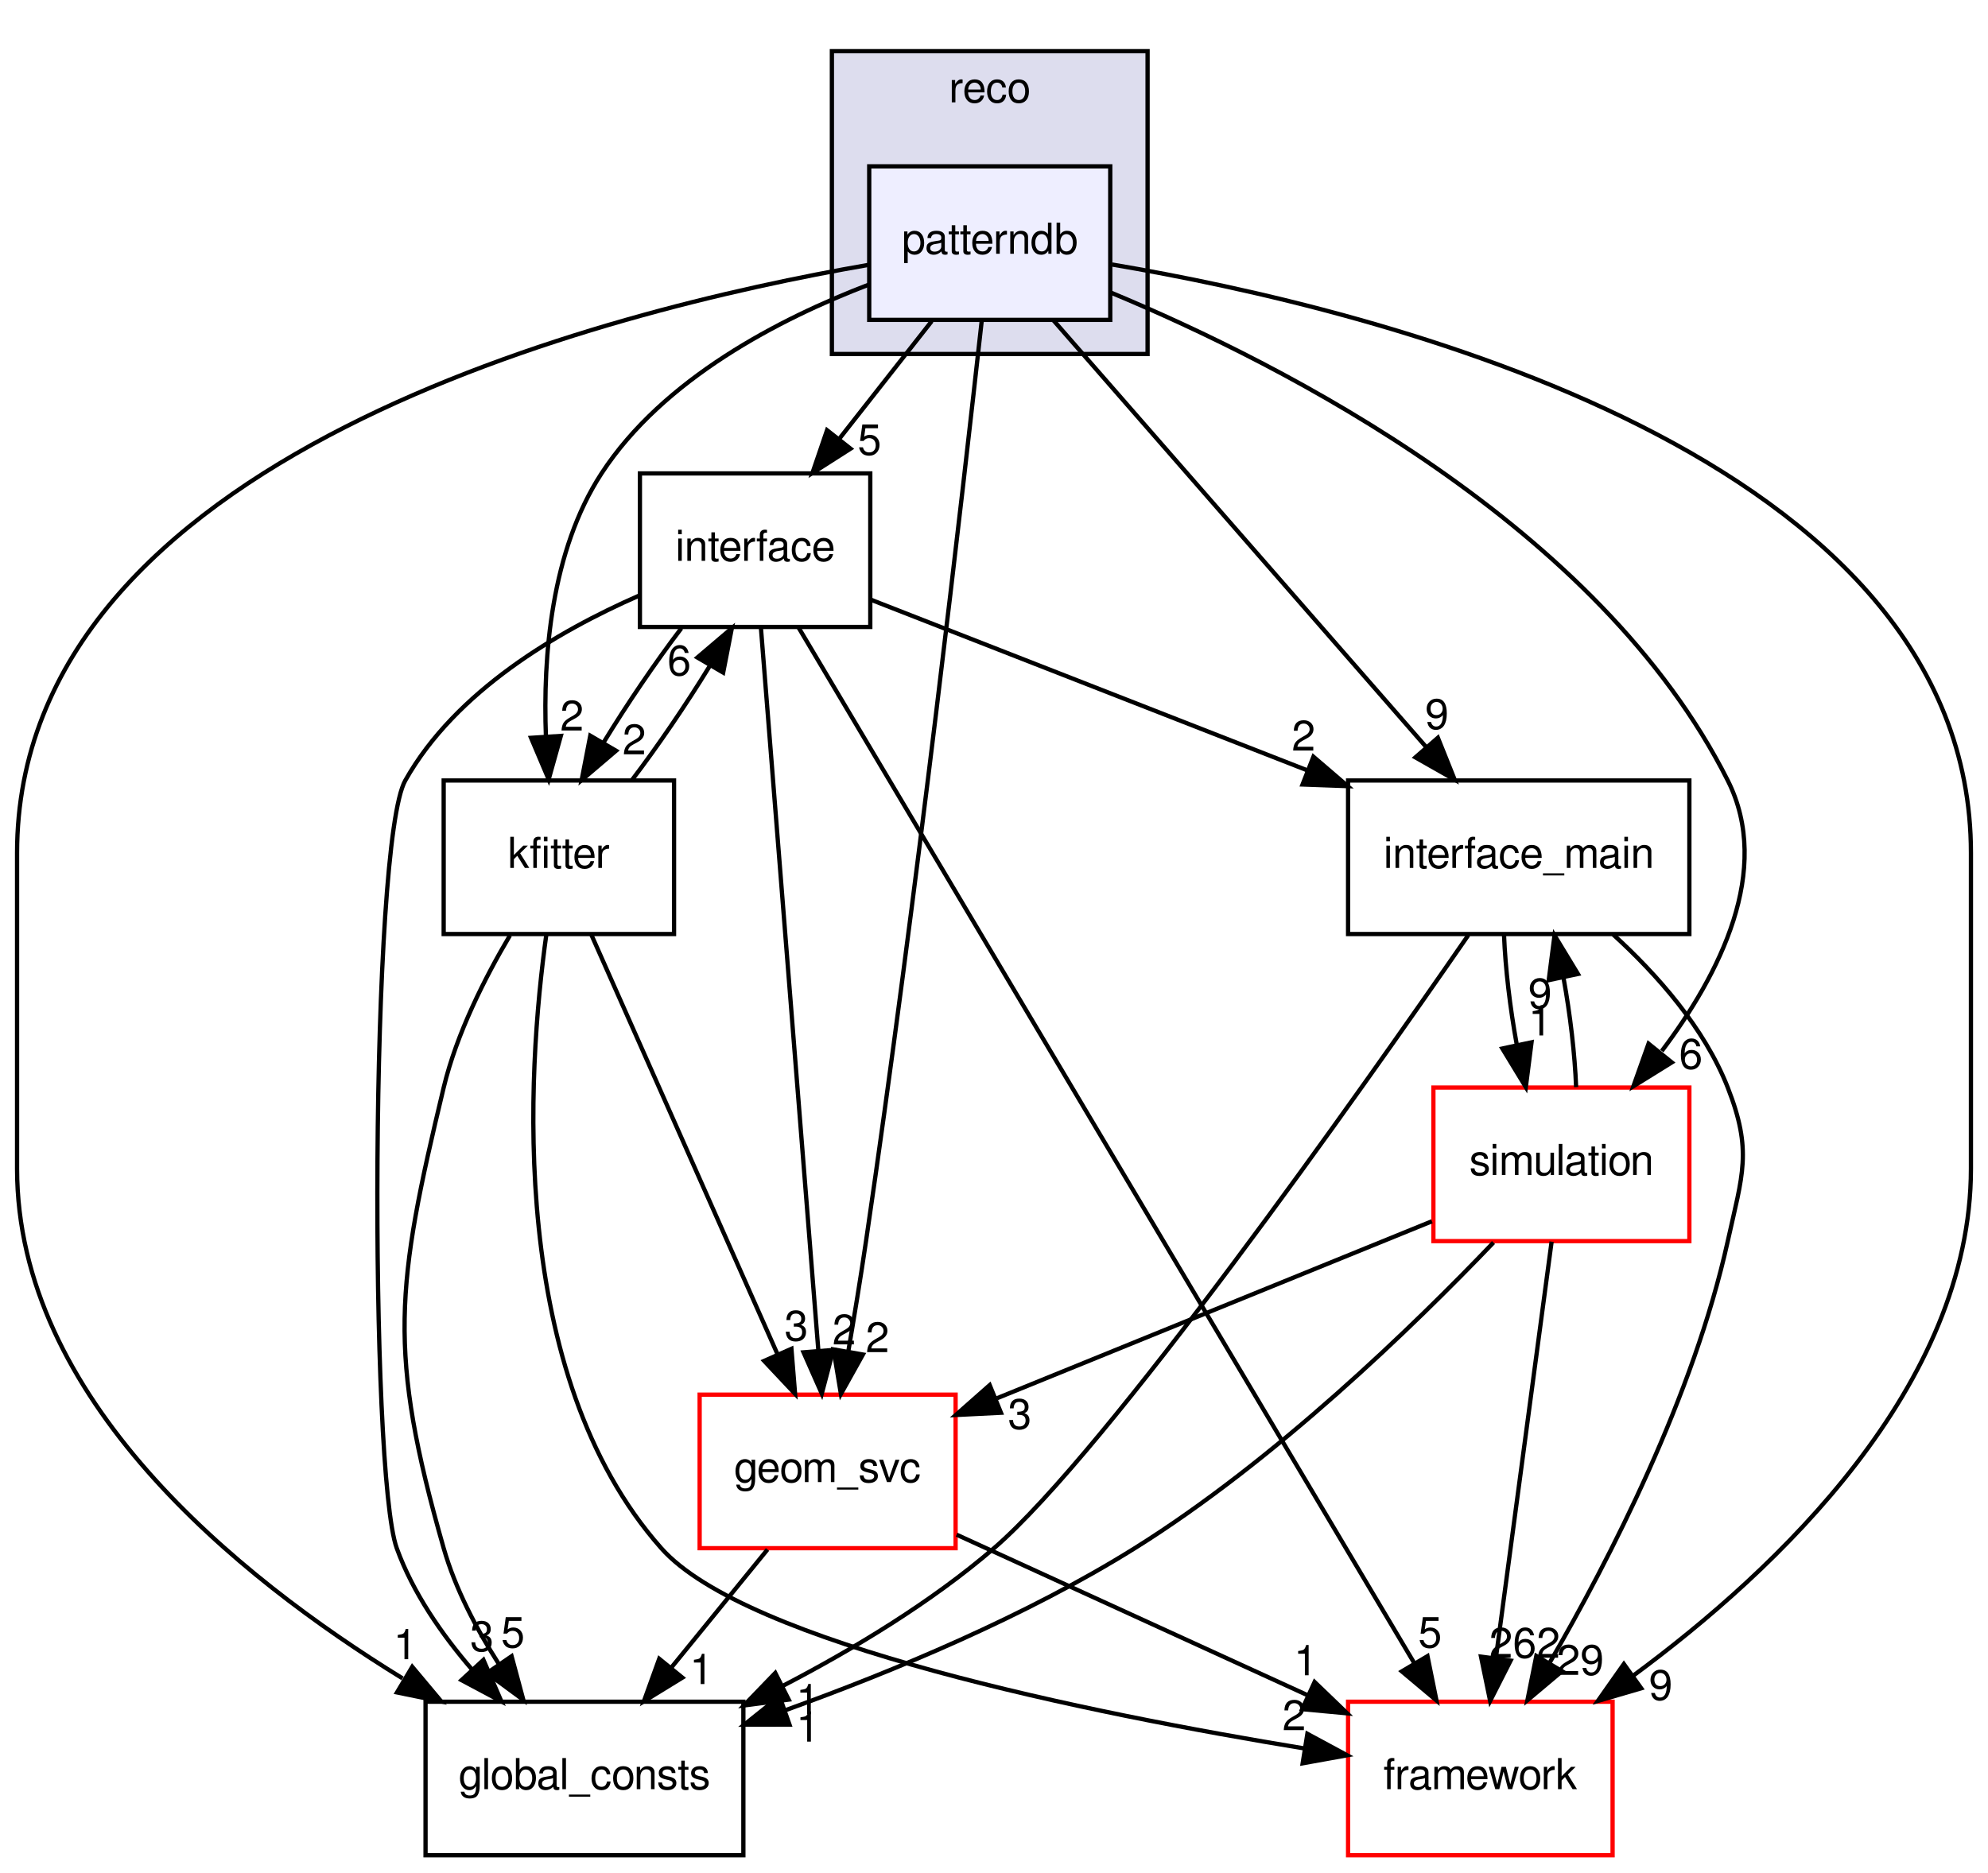
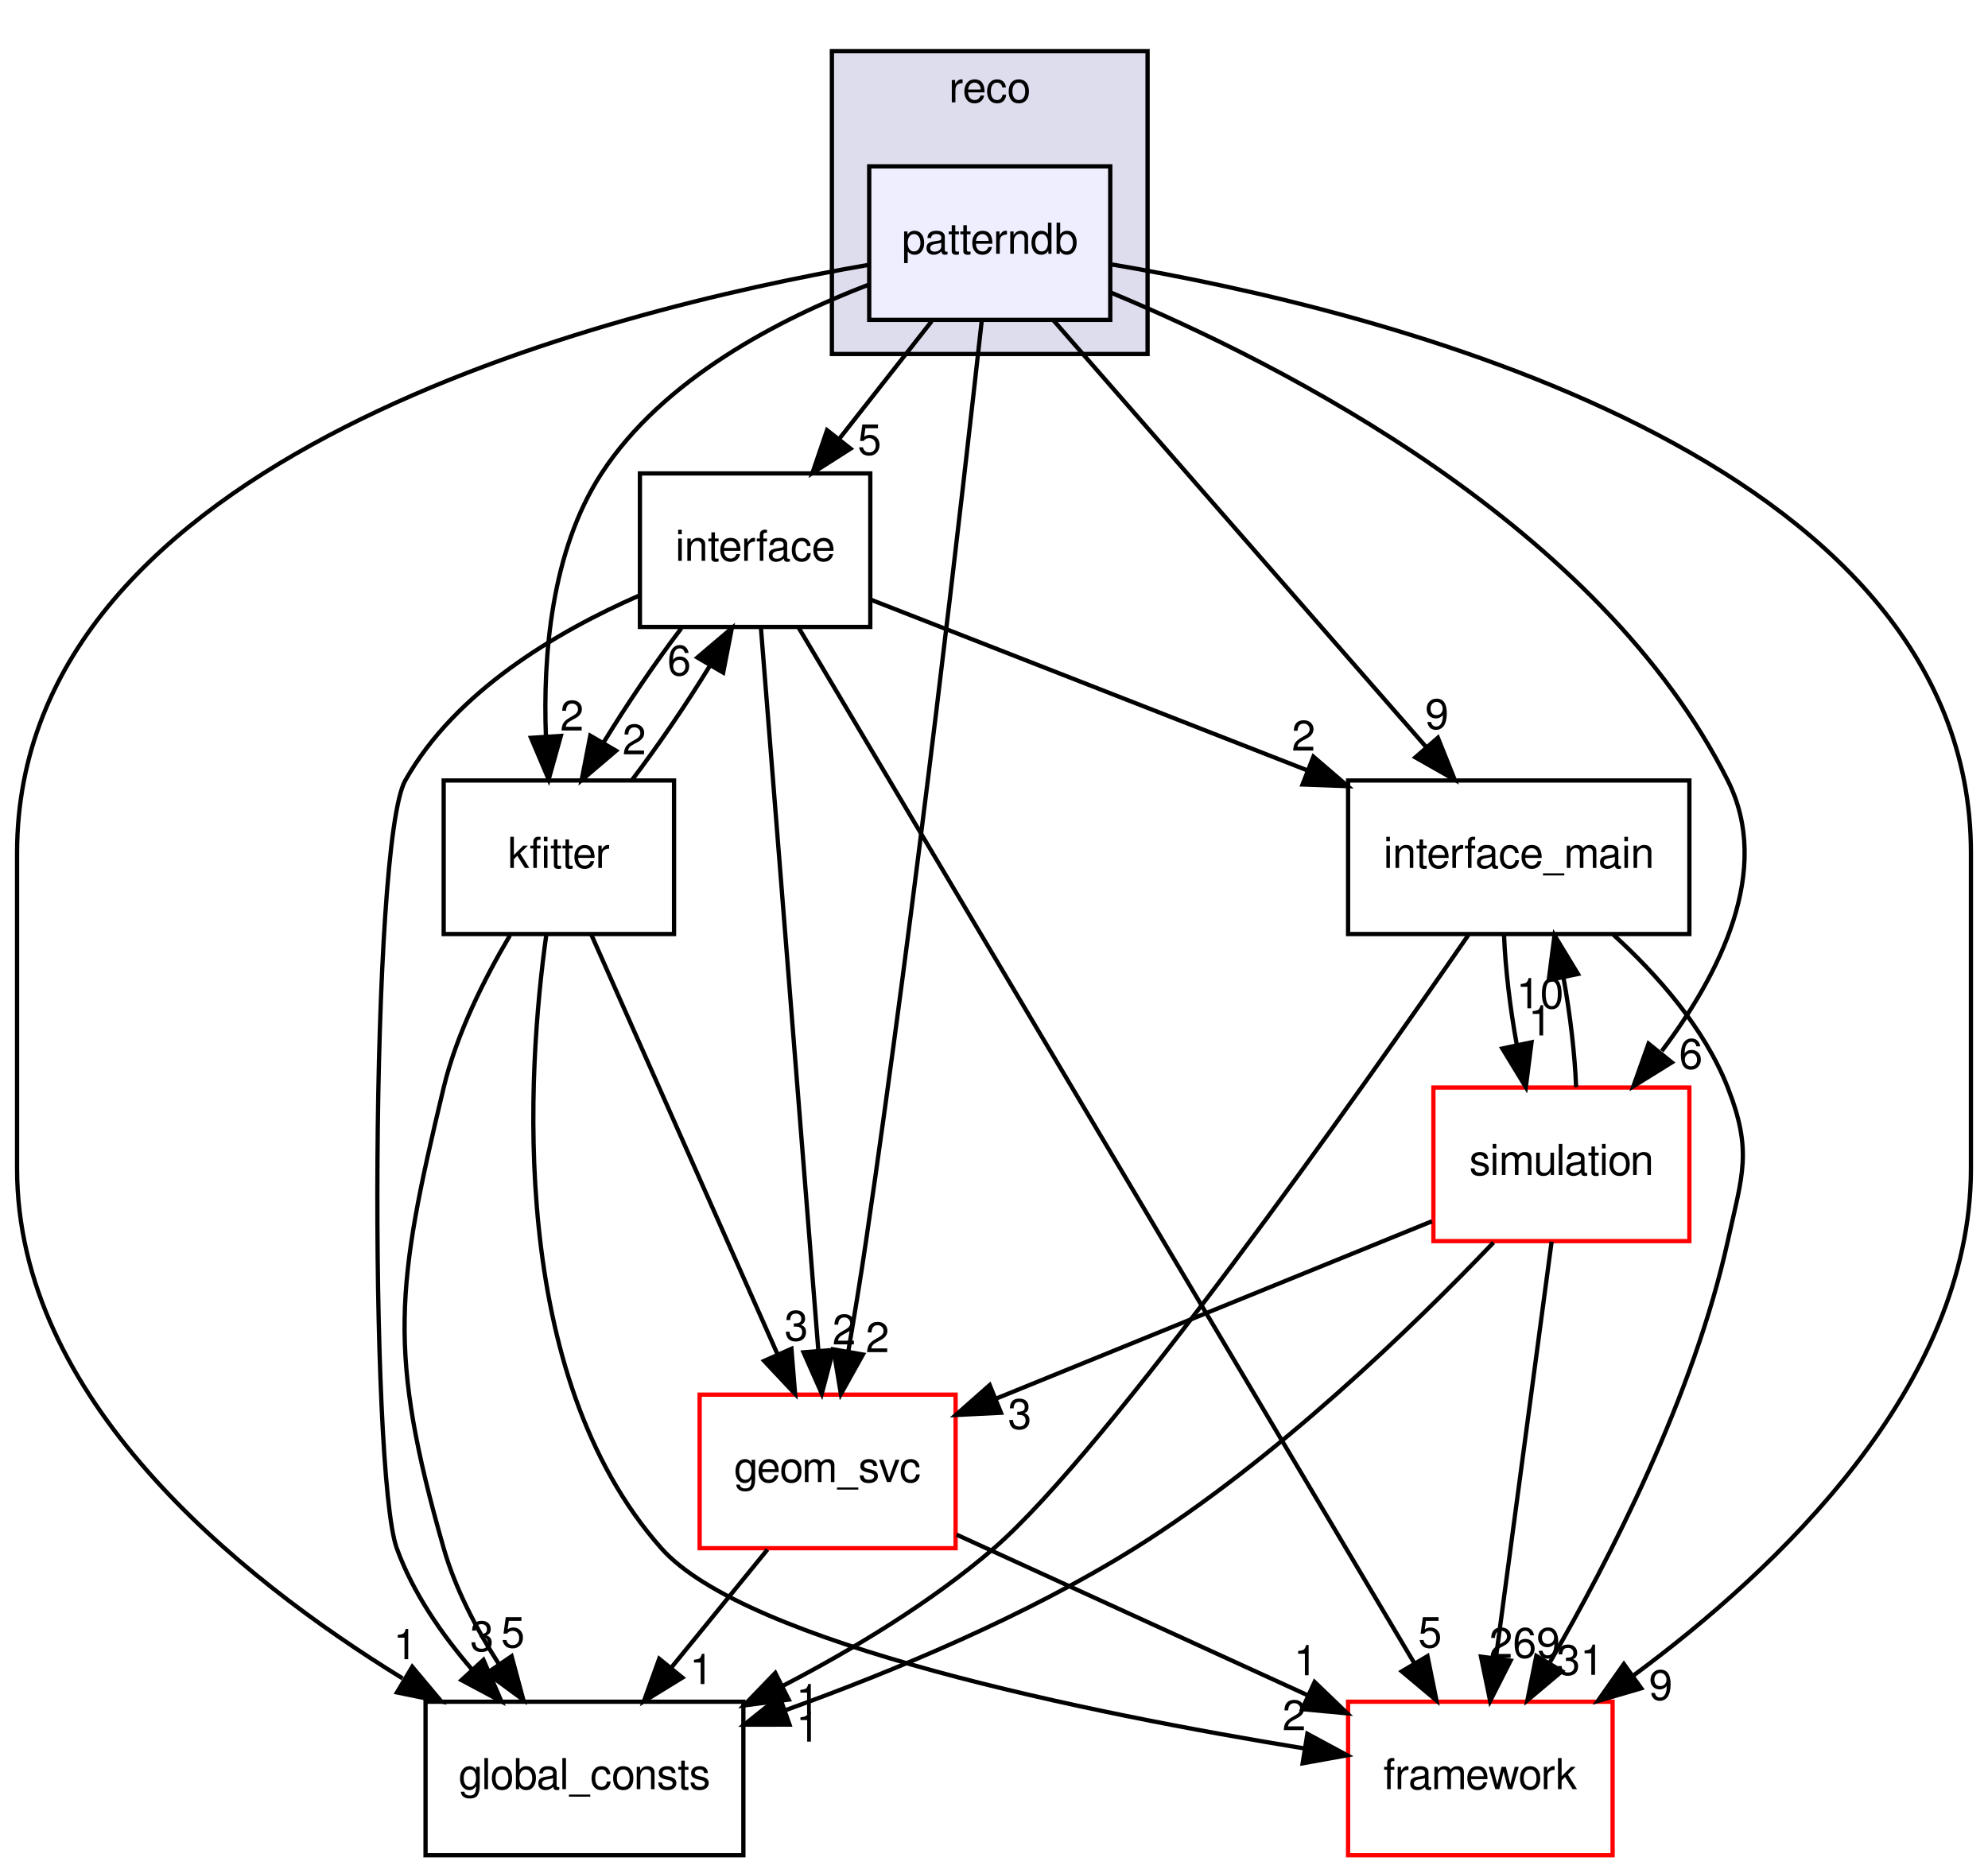
<svg xmlns="http://www.w3.org/2000/svg" xmlns:xlink="http://www.w3.org/1999/xlink" width="466pt" height="439pt" viewBox="0.00 0.00 466.00 439.00">
  <g id="graph0" class="graph" transform="scale(1 1) rotate(0) translate(4 435)">
    <g id="clust1" class="cluster">
      <g id="a_clust1">
        <a xlink:href="dir_8dd800435d9fa50a0a309cbf892633ea.html" target="_top" xlink:title="reco">
          <polygon fill="#ddddee" stroke="black" points="191,-352 191,-423 265,-423 265,-352 191,-352" />
          <text text-anchor="middle" x="228" y="-411" font-family="FreeSans" font-size="10.00">reco</text>
        </a>
      </g>
    </g>
    <g id="node1" class="node">
      <g id="a_node1">
        <a xlink:href="dir_f059ac9bc53002fcb2d7c5cacbfddb53.html" target="_top" xlink:title="patterndb">
          <polygon fill="#eeeeff" stroke="black" points="256.25,-396 199.75,-396 199.75,-360 256.25,-360 256.25,-396" />
          <text text-anchor="middle" x="228" y="-375.5" font-family="FreeSans" font-size="10.00">patterndb</text>
        </a>
      </g>
    </g>
    <g id="node2" class="node">
      <g id="a_node2">
        <a xlink:href="dir_f1191aa33b8aa651e9f93b94dc659338.html" target="_top" xlink:title="interface">
          <polygon fill="none" stroke="black" points="200,-324 146,-324 146,-288 200,-288 200,-324" />
          <text text-anchor="middle" x="173" y="-303.5" font-family="FreeSans" font-size="10.00">interface</text>
        </a>
      </g>
    </g>
    <g id="edge10" class="edge">
      <path fill="none" stroke="black" d="M214.404,-359.697C207.877,-351.389 199.932,-341.277 192.753,-332.141" />
      <polygon fill="black" stroke="black" points="195.369,-329.805 186.439,-324.104 189.865,-334.13 195.369,-329.805" />
      <g id="a_edge10-headlabel">
        <a xlink:href="dir_000080_000077.html" target="_top" xlink:title="5">
          <text text-anchor="middle" x="199.823" y="-328.377" font-family="FreeSans" font-size="10.00">5</text>
        </a>
      </g>
    </g>
    <g id="node3" class="node">
      <g id="a_node3">
        <a xlink:href="dir_0a538a087021ce8adf1d4849fdeba031.html" target="_top" xlink:title="simulation">
          <polygon fill="none" stroke="red" points="392,-180 332,-180 332,-144 392,-144 392,-180" />
          <text text-anchor="middle" x="362" y="-159.5" font-family="FreeSans" font-size="10.00">simulation</text>
        </a>
      </g>
    </g>
    <g id="edge11" class="edge">
      <path fill="none" stroke="black" d="M256.423,-366.386C297.265,-349.384 370.94,-311.748 401,-252 411.555,-231.02 399.096,-206.537 385.533,-188.567" />
      <polygon fill="black" stroke="black" points="387.881,-185.903 378.881,-180.312 382.43,-190.295 387.881,-185.903" />
      <g id="a_edge11-headlabel">
        <a xlink:href="dir_000080_000059.html" target="_top" xlink:title="6">
          <text text-anchor="middle" x="392.347" y="-184.42" font-family="FreeSans" font-size="10.00">6</text>
        </a>
      </g>
    </g>
    <g id="node4" class="node">
      <g id="a_node4">
        <a xlink:href="dir_7e11a274c96f548414dddfb7e7fddd7d.html" target="_top" xlink:title="global_consts">
          <polygon fill="none" stroke="black" points="170.25,-36 95.75,-36 95.75,-0 170.25,-0 170.25,-36" />
          <text text-anchor="middle" x="133" y="-15.5" font-family="FreeSans" font-size="10.00">global_consts</text>
        </a>
      </g>
    </g>
    <g id="edge12" class="edge">
      <path fill="none" stroke="black" d="M199.585,-372.897C138.465,-362.302 0,-328.032 0,-235 0,-235 0,-235 0,-161 0,-107.215 51.457,-65.4 90.358,-41.474" />
      <polygon fill="black" stroke="black" points="92.637,-44.19 99.439,-36.067 89.055,-38.176 92.637,-44.19" />
      <g id="a_edge12-headlabel">
        <a xlink:href="dir_000080_000070.html" target="_top" xlink:title="1">
          <text text-anchor="middle" x="91" y="-45.969" font-family="FreeSans" font-size="10.00">1</text>
        </a>
      </g>
    </g>
    <g id="node5" class="node">
      <g id="a_node5">
        <a xlink:href="dir_21fa564a88be47a3879b0c5d4f9e77d5.html" target="_top" xlink:title="interface_main">
          <polygon fill="none" stroke="black" points="392,-252 312,-252 312,-216 392,-216 392,-252" />
          <text text-anchor="middle" x="352" y="-231.5" font-family="FreeSans" font-size="10.00">interface_main</text>
        </a>
      </g>
    </g>
    <g id="edge13" class="edge">
      <path fill="none" stroke="black" d="M242.957,-359.871C264.742,-334.924 305.326,-288.45 330.367,-259.773" />
      <polygon fill="black" stroke="black" points="333.048,-262.024 336.99,-252.189 327.776,-257.419 333.048,-262.024" />
      <g id="a_edge13-headlabel">
        <a xlink:href="dir_000080_000046.html" target="_top" xlink:title="9">
          <text text-anchor="middle" x="332.823" y="-264.099" font-family="FreeSans" font-size="10.00">9</text>
        </a>
      </g>
    </g>
    <g id="node6" class="node">
      <g id="a_node6">
        <a xlink:href="dir_ec5b6dea0f546bb9c4903c2bcb98e114.html" target="_top" xlink:title="framework">
          <polygon fill="none" stroke="red" points="374,-36 312,-36 312,-0 374,-0 374,-36" />
          <text text-anchor="middle" x="343" y="-15.5" font-family="FreeSans" font-size="10.00">framework</text>
        </a>
      </g>
    </g>
    <g id="edge14" class="edge">
      <path fill="none" stroke="black" d="M256.665,-372.983C318.32,-362.562 458,-328.621 458,-235 458,-235 458,-235 458,-161 458,-109.968 412.59,-67 378.84,-42.112" />
      <polygon fill="black" stroke="black" points="380.715,-39.151 370.545,-36.181 376.644,-44.845 380.715,-39.151" />
      <g id="a_edge14-headlabel">
        <a xlink:href="dir_000080_000038.html" target="_top" xlink:title="9">
          <text text-anchor="middle" x="385.291" y="-36.432" font-family="FreeSans" font-size="10.00">9</text>
        </a>
      </g>
    </g>
    <g id="node7" class="node">
      <g id="a_node7">
        <a xlink:href="dir_1e3a55bacfbd23a6aba299383b6b7742.html" target="_top" xlink:title="geom_svc">
          <polygon fill="none" stroke="red" points="220,-108 160,-108 160,-72 220,-72 220,-108" />
          <text text-anchor="middle" x="190" y="-87.5" font-family="FreeSans" font-size="10.00">geom_svc</text>
        </a>
      </g>
    </g>
    <g id="edge15" class="edge">
      <path fill="none" stroke="black" d="M226.115,-359.719C221.835,-321.016 210.832,-224.458 199,-144 197.759,-135.56 196.256,-126.39 194.838,-118.087" />
      <polygon fill="black" stroke="black" points="198.272,-117.408 193.112,-108.155 191.376,-118.607 198.272,-117.408" />
      <g id="a_edge15-headlabel">
        <a xlink:href="dir_000080_000068.html" target="_top" xlink:title="2">
          <text text-anchor="middle" x="201.685" y="-117.963" font-family="FreeSans" font-size="10.00">2</text>
        </a>
      </g>
    </g>
    <g id="node8" class="node">
      <g id="a_node8">
        <a xlink:href="dir_c969d9f81c00cde3142196bd66498955.html" target="_top" xlink:title="kfitter">
          <polygon fill="none" stroke="black" points="154,-252 100,-252 100,-216 154,-216 154,-252" />
          <text text-anchor="middle" x="127" y="-231.5" font-family="FreeSans" font-size="10.00">kfitter</text>
        </a>
      </g>
    </g>
    <g id="edge16" class="edge">
      <path fill="none" stroke="black" d="M199.676,-368.274C178.748,-360.262 151.476,-346.209 137,-324 125.163,-305.84 123.253,-281.064 123.968,-262.264" />
      <polygon fill="black" stroke="black" points="127.463,-262.452 124.613,-252.248 120.478,-262.003 127.463,-262.452" />
      <g id="a_edge16-headlabel">
        <a xlink:href="dir_000080_000078.html" target="_top" xlink:title="2">
          <text text-anchor="middle" x="130.066" y="-263.722" font-family="FreeSans" font-size="10.00">2</text>
        </a>
      </g>
    </g>
    <g id="edge1" class="edge">
      <path fill="none" stroke="black" d="M145.72,-295.311C126.74,-286.991 102.801,-272.979 91,-252 82.716,-237.273 82.576,-89.795 89,-72 92.754,-61.6 99.536,-51.8 106.668,-43.522" />
      <polygon fill="black" stroke="black" points="109.322,-45.807 113.526,-36.082 104.175,-41.062 109.322,-45.807" />
      <g id="a_edge1-headlabel">
        <a xlink:href="dir_000077_000070.html" target="_top" xlink:title="3">
          <text text-anchor="middle" x="108.973" y="-47.874" font-family="FreeSans" font-size="10.00">3</text>
        </a>
      </g>
    </g>
    <g id="edge2" class="edge">
      <path fill="none" stroke="black" d="M200.186,-294.369C227.247,-283.786 269.395,-267.303 302.422,-254.388" />
      <polygon fill="black" stroke="black" points="303.874,-257.578 311.913,-250.677 301.325,-251.059 303.874,-257.578" />
      <g id="a_edge2-headlabel">
        <a xlink:href="dir_000077_000046.html" target="_top" xlink:title="2">
          <text text-anchor="middle" x="301.56" y="-259.032" font-family="FreeSans" font-size="10.00">2</text>
        </a>
      </g>
    </g>
    <g id="edge3" class="edge">
      <path fill="none" stroke="black" d="M183.125,-287.966C211.699,-239.894 293.111,-102.932 327.435,-45.185" />
      <polygon fill="black" stroke="black" points="330.612,-46.691 332.713,-36.306 324.595,-43.114 330.612,-46.691" />
      <g id="a_edge3-headlabel">
        <a xlink:href="dir_000077_000038.html" target="_top" xlink:title="5">
          <text text-anchor="middle" x="331.216" y="-48.732" font-family="FreeSans" font-size="10.00">5</text>
        </a>
      </g>
    </g>
    <g id="edge4" class="edge">
      <path fill="none" stroke="black" d="M174.362,-287.849C177.303,-250.832 184.266,-163.181 187.824,-118.386" />
      <polygon fill="black" stroke="black" points="191.328,-118.478 188.631,-108.232 184.35,-117.924 191.328,-118.478" />
      <g id="a_edge4-headlabel">
        <a xlink:href="dir_000077_000068.html" target="_top" xlink:title="2">
          <text text-anchor="middle" x="193.874" y="-119.786" font-family="FreeSans" font-size="10.00">2</text>
        </a>
      </g>
    </g>
    <g id="edge5" class="edge">
      <path fill="none" stroke="black" d="M155.713,-287.697C149.591,-279.644 142.974,-269.894 137.527,-260.982" />
      <polygon fill="black" stroke="black" points="140.409,-258.976 132.345,-252.104 134.364,-262.505 140.409,-258.976" />
      <g id="a_edge5-headlabel">
        <a xlink:href="dir_000077_000078.html" target="_top" xlink:title="2">
          <text text-anchor="middle" x="144.673" y="-258.149" font-family="FreeSans" font-size="10.00">2</text>
        </a>
      </g>
    </g>
    <g id="edge6" class="edge">
      <path fill="none" stroke="black" d="M346.079,-143.667C327.441,-124.176 294.914,-92.569 262,-72 236.532,-56.084 205.46,-43.15 180.193,-34.043" />
      <polygon fill="black" stroke="black" points="181.06,-30.638 170.465,-30.621 178.737,-37.241 181.06,-30.638" />
      <g id="a_edge6-headlabel">
        <a xlink:href="dir_000059_000070.html" target="_top" xlink:title="1">
          <text text-anchor="middle" x="185.393" y="-26.652" font-family="FreeSans" font-size="10.00">1</text>
        </a>
      </g>
    </g>
    <g id="edge7" class="edge">
      <path fill="none" stroke="black" d="M365.452,-180.104C365.159,-187.791 364.072,-197.054 362.509,-205.665" />
      <polygon fill="black" stroke="black" points="359.032,-205.189 360.388,-215.697 365.881,-206.637 359.032,-205.189" />
      <g id="a_edge7-headlabel">
-         <a xlink:href="dir_000059_000046.html" target="_top" xlink:title="9">
-           <text text-anchor="middle" x="356.998" y="-198.585" font-family="FreeSans" font-size="10.00">9</text>
+         <a xlink:href="dir_000059_000046.html" target="_top" xlink:title="10">
+           <text text-anchor="middle" x="356.998" y="-198.585" font-family="FreeSans" font-size="10.00">10</text>
        </a>
      </g>
    </g>
    <g id="edge8" class="edge">
      <path fill="none" stroke="black" d="M359.708,-143.871C356.47,-119.67 350.521,-75.211 346.665,-46.393" />
      <polygon fill="black" stroke="black" points="350.095,-45.637 345.3,-36.189 343.157,-46.565 350.095,-45.637" />
      <g id="a_edge8-headlabel">
-         <a xlink:href="dir_000059_000038.html" target="_top" xlink:title="262">
-           <text text-anchor="middle" x="353.386" y="-46.323" font-family="FreeSans" font-size="10.00">262</text>
+         <a xlink:href="dir_000059_000038.html" target="_top" xlink:title="269">
+           <text text-anchor="middle" x="353.386" y="-46.323" font-family="FreeSans" font-size="10.00">269</text>
        </a>
      </g>
    </g>
    <g id="edge9" class="edge">
      <path fill="none" stroke="black" d="M331.646,-148.647C303.276,-137.101 260.749,-119.793 229.697,-107.156" />
      <polygon fill="black" stroke="black" points="230.632,-103.758 220.051,-103.23 227.994,-110.241 230.632,-103.758" />
      <g id="a_edge9-headlabel">
        <a xlink:href="dir_000059_000068.html" target="_top" xlink:title="3">
          <text text-anchor="middle" x="235.032" y="-99.983" font-family="FreeSans" font-size="10.00">3</text>
        </a>
      </g>
    </g>
    <g id="edge17" class="edge">
      <path fill="none" stroke="black" d="M348.556,-215.697C348.862,-207.983 349.96,-198.712 351.532,-190.112" />
      <polygon fill="black" stroke="black" points="355.003,-190.614 353.661,-180.104 348.156,-189.157 355.003,-190.614" />
      <g id="a_edge17-headlabel">
        <a xlink:href="dir_000046_000059.html" target="_top" xlink:title="1">
          <text text-anchor="middle" x="357.032" y="-192.221" font-family="FreeSans" font-size="10.00">1</text>
        </a>
      </g>
    </g>
    <g id="edge18" class="edge">
      <path fill="none" stroke="black" d="M340.174,-215.731C314.83,-179.038 255.443,-94.794 229,-72 214.278,-59.31 196.03,-48.312 179.41,-39.675" />
      <polygon fill="black" stroke="black" points="180.882,-36.498 170.377,-35.124 177.733,-42.749 180.882,-36.498" />
      <g id="a_edge18-headlabel">
        <a xlink:href="dir_000046_000070.html" target="_top" xlink:title="1">
          <text text-anchor="middle" x="185.37" y="-33.079" font-family="FreeSans" font-size="10.00">1</text>
        </a>
      </g>
    </g>
    <g id="edge19" class="edge">
      <path fill="none" stroke="black" d="M374.153,-215.875C384.41,-206.524 395.519,-194.003 401,-180 406.832,-165.101 404.448,-159.624 401,-144 392.999,-107.749 373.387,-69.517 359.18,-45.026" />
      <polygon fill="black" stroke="black" points="362.145,-43.163 354.035,-36.345 356.123,-46.732 362.145,-43.163" />
      <g id="a_edge19-headlabel">
-         <a xlink:href="dir_000046_000038.html" target="_top" xlink:title="29">
-           <text text-anchor="middle" x="366.42" y="-42.308" font-family="FreeSans" font-size="10.00">29</text>
+         <a xlink:href="dir_000046_000038.html" target="_top" xlink:title="31">
+           <text text-anchor="middle" x="366.42" y="-42.308" font-family="FreeSans" font-size="10.00">31</text>
        </a>
      </g>
    </g>
    <g id="edge20" class="edge">
      <path fill="none" stroke="black" d="M175.91,-71.697C169.077,-63.305 160.743,-53.071 153.244,-43.861" />
      <polygon fill="black" stroke="black" points="155.956,-41.649 146.928,-36.104 150.528,-46.069 155.956,-41.649" />
      <g id="a_edge20-headlabel">
        <a xlink:href="dir_000068_000070.html" target="_top" xlink:title="1">
          <text text-anchor="middle" x="160.428" y="-40.143" font-family="FreeSans" font-size="10.00">1</text>
        </a>
      </g>
    </g>
    <g id="edge21" class="edge">
      <path fill="none" stroke="black" d="M220.228,-75.17C243.807,-64.382 276.78,-49.297 302.619,-37.475" />
      <polygon fill="black" stroke="black" points="304.147,-40.625 311.784,-33.282 301.235,-34.259 304.147,-40.625" />
      <g id="a_edge21-headlabel">
        <a xlink:href="dir_000068_000038.html" target="_top" xlink:title="1">
          <text text-anchor="middle" x="302.06" y="-42.202" font-family="FreeSans" font-size="10.00">1</text>
        </a>
      </g>
    </g>
    <g id="edge22" class="edge">
      <path fill="none" stroke="black" d="M144.135,-252.104C150.249,-260.129 156.872,-269.871 162.338,-278.797" />
      <polygon fill="black" stroke="black" points="159.474,-280.833 167.545,-287.697 165.516,-277.298 159.474,-280.833" />
      <g id="a_edge22-headlabel">
        <a xlink:href="dir_000078_000077.html" target="_top" xlink:title="6">
          <text text-anchor="middle" x="155.208" y="-276.664" font-family="FreeSans" font-size="10.00">6</text>
        </a>
      </g>
    </g>
    <g id="edge23" class="edge">
      <path fill="none" stroke="black" d="M115.533,-215.667C109.625,-205.689 103.037,-192.652 100,-180 88.796,-133.326 86.806,-118.151 100,-72 102.713,-62.51 107.672,-53.065 112.935,-44.834" />
      <polygon fill="black" stroke="black" points="115.922,-46.666 118.673,-36.434 110.142,-42.717 115.922,-46.666" />
      <g id="a_edge23-headlabel">
        <a xlink:href="dir_000078_000070.html" target="_top" xlink:title="5">
          <text text-anchor="middle" x="116.239" y="-48.735" font-family="FreeSans" font-size="10.00">5</text>
        </a>
      </g>
    </g>
    <g id="edge24" class="edge">
      <path fill="none" stroke="black" d="M124.076,-215.967C119.563,-183.607 114.843,-112.835 151,-72 170.838,-49.596 251.612,-33.26 301.859,-25.028" />
      <polygon fill="black" stroke="black" points="302.457,-28.477 311.779,-23.443 301.352,-21.565 302.457,-28.477" />
      <g id="a_edge24-headlabel">
        <a xlink:href="dir_000078_000038.html" target="_top" xlink:title="2">
          <text text-anchor="middle" x="299.356" y="-29.348" font-family="FreeSans" font-size="10.00">2</text>
        </a>
      </g>
    </g>
    <g id="edge25" class="edge">
      <path fill="none" stroke="black" d="M134.599,-215.871C145.431,-191.457 165.41,-146.426 178.183,-117.635" />
      <polygon fill="black" stroke="black" points="181.518,-118.749 182.374,-108.189 175.119,-115.911 181.518,-118.749" />
      <g id="a_edge25-headlabel">
        <a xlink:href="dir_000078_000068.html" target="_top" xlink:title="3">
          <text text-anchor="middle" x="182.655" y="-120.687" font-family="FreeSans" font-size="10.00">3</text>
        </a>
      </g>
    </g>
  </g>
</svg>
